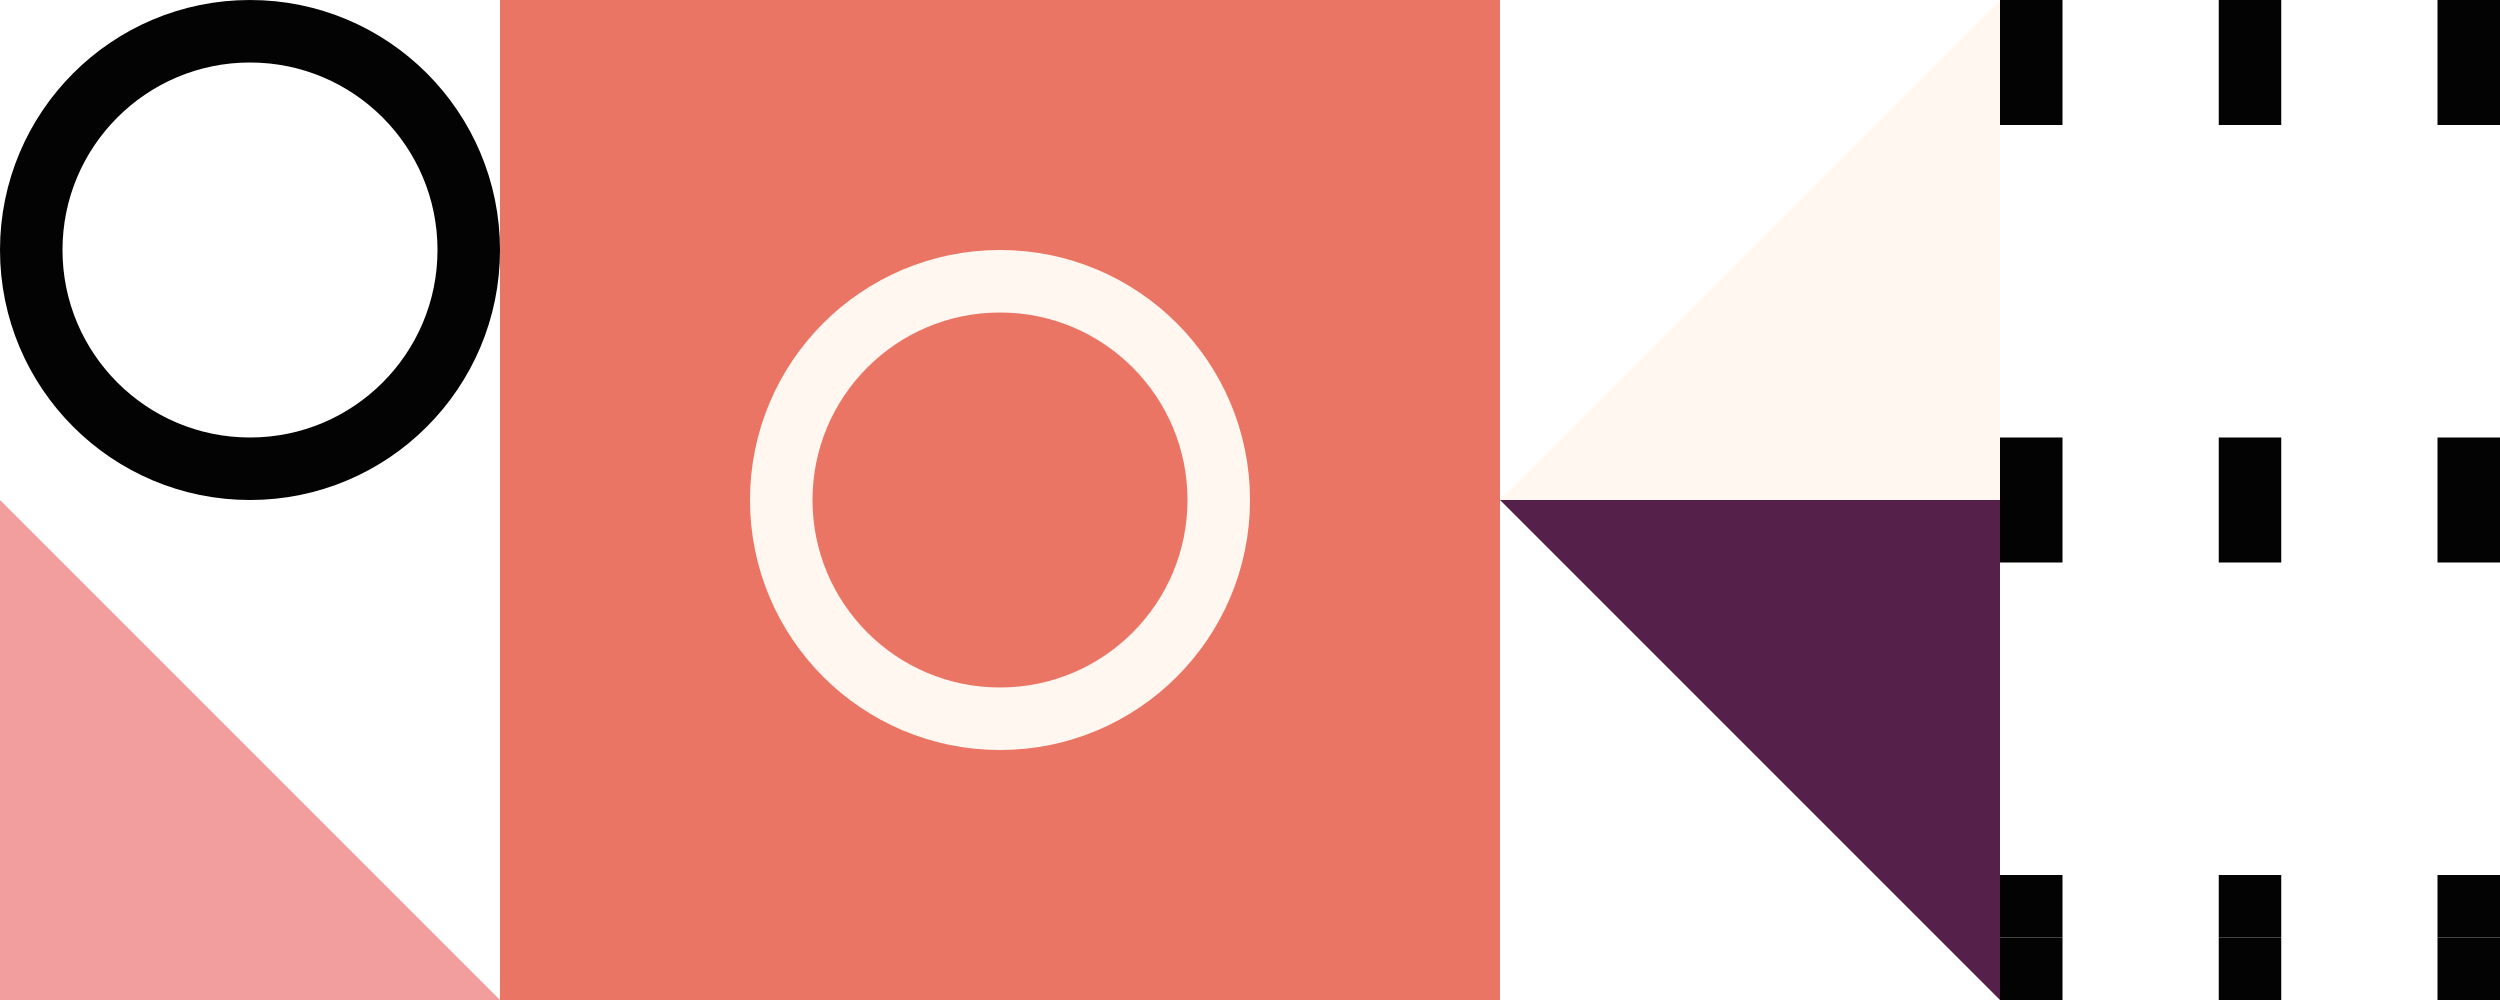
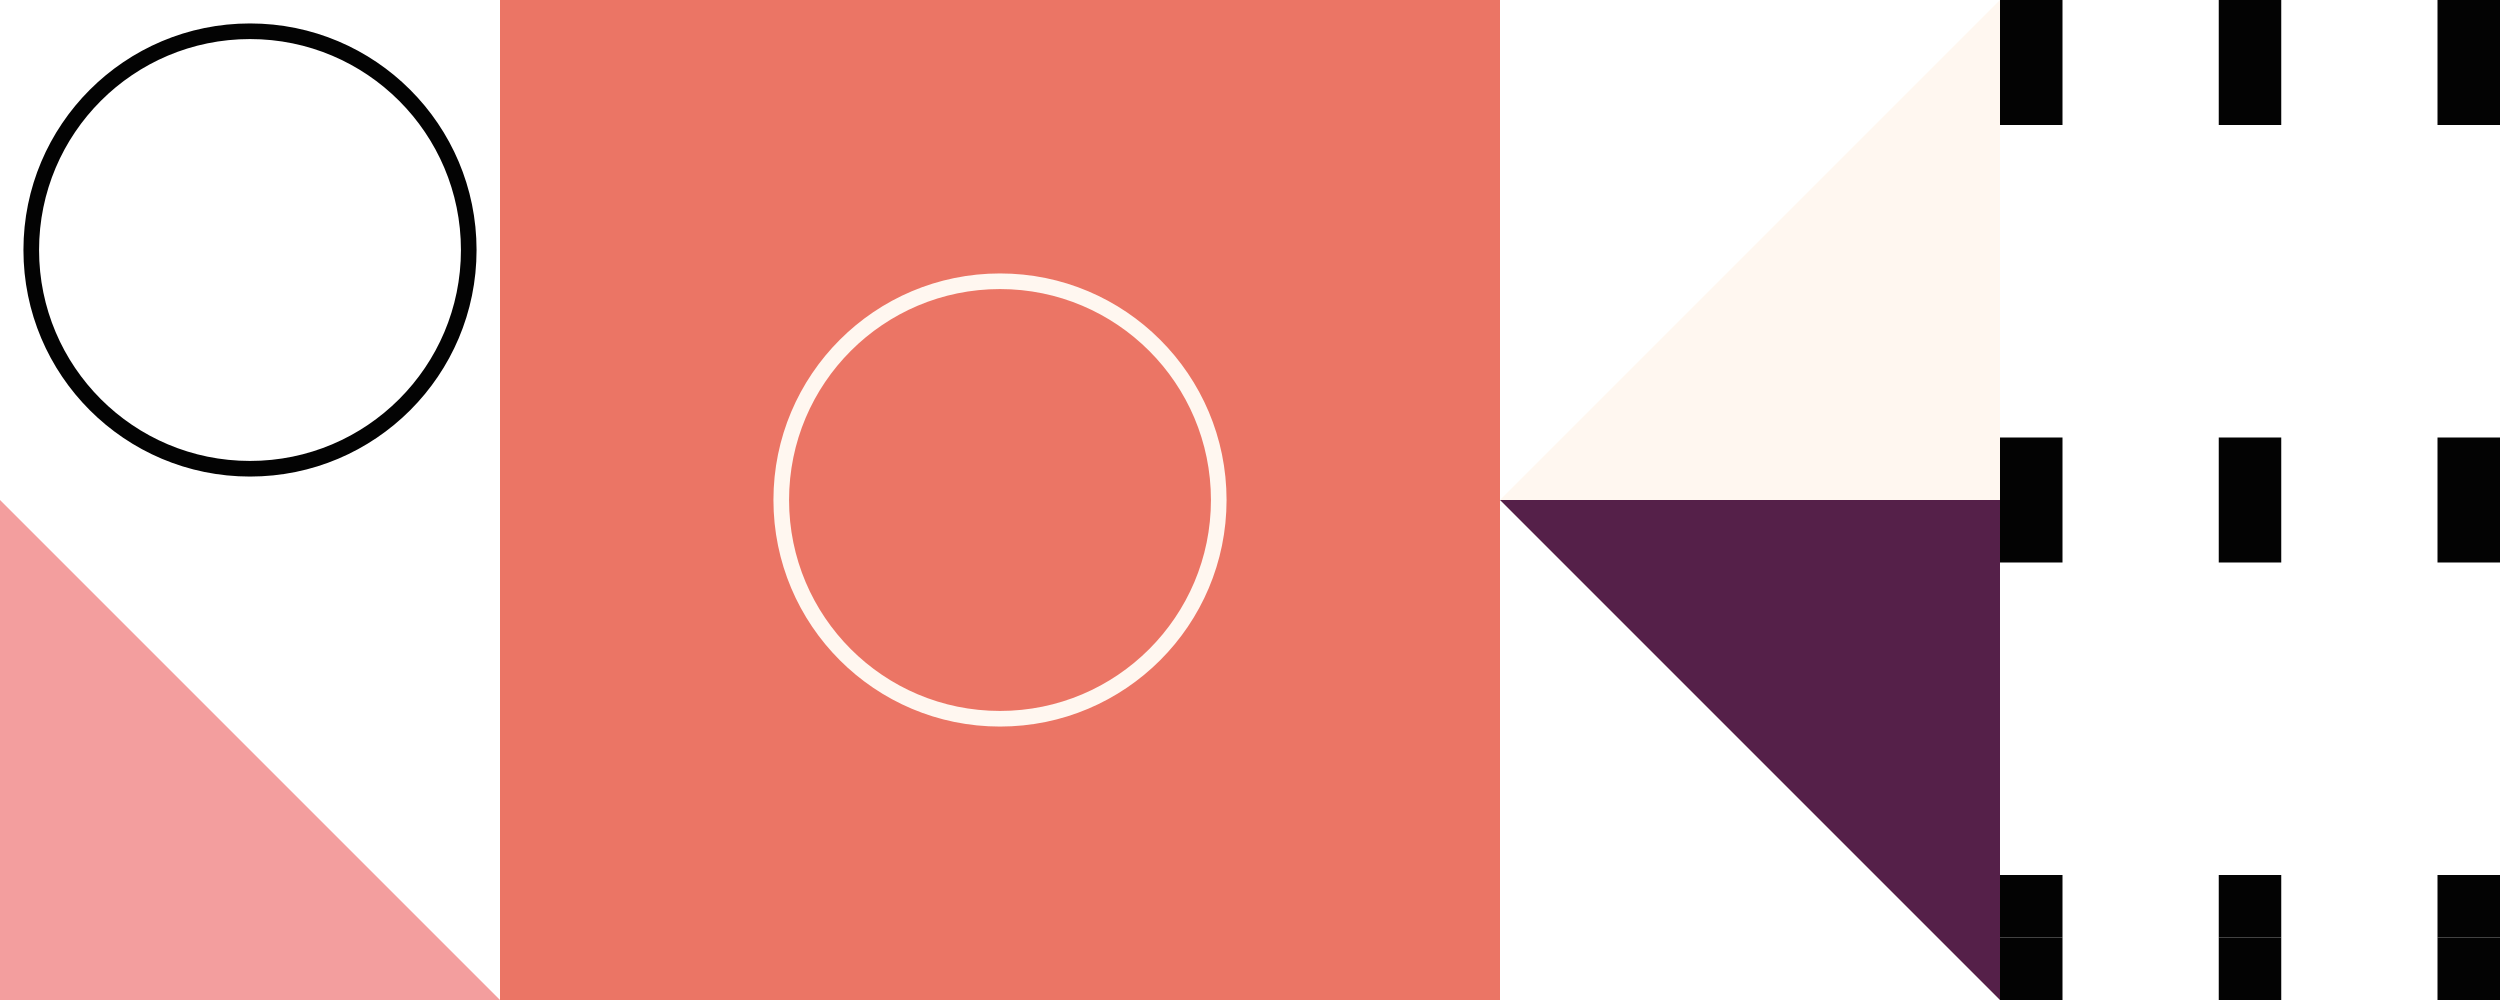
<svg xmlns="http://www.w3.org/2000/svg" width="160" height="64">
-   <g fill="none" fill-rule="evenodd">
+   <g fill="none" fillRule="evenodd">
    <path fill="#EB7565" d="M32 0h64v64H32z" />
-     <circle stroke="#030303" stroke-width="4" cx="16" cy="16" r="14" />
-     <circle stroke="#FFF7F0" stroke-width="4" cx="64" cy="32" r="14" />
+     <circle stroke="#030303" strokeWidth="4" cx="16" cy="16" r="14" />
+     <circle stroke="#FFF7F0" strokeWidth="4" cx="64" cy="32" r="14" />
    <g fill="#030303">
      <path d="M128 32h4v4h-4zM142 32h4v4h-4zM156 32h4v4h-4zM128 56h4v4h-4zM142 56h4v4h-4zM156 56h4v4h-4z" />
      <g>
        <path d="M128 60h4v4h-4zM142 60h4v4h-4zM156 60h4v4h-4z" />
      </g>
    </g>
    <g fill="#030303">
      <path d="M128 0h4v4h-4zM142 0h4v4h-4zM156 0h4v4h-4zM128 4h4v4h-4zM142 4h4v4h-4zM156 4h4v4h-4z" />
      <g>
        <path d="M128 28h4v4h-4zM142 28h4v4h-4zM156 28h4v4h-4z" />
      </g>
    </g>
    <path fill="#FFF7F0" d="m96 32 32 32V32z" />
    <path fill="#552049" d="m96 32 32 32V32z" />
    <path fill="#F39E9E" d="M32 64 0 32v32z" />
    <path fill="#FFF7F0" d="m96 32 32-32v32z" />
  </g>
</svg>
